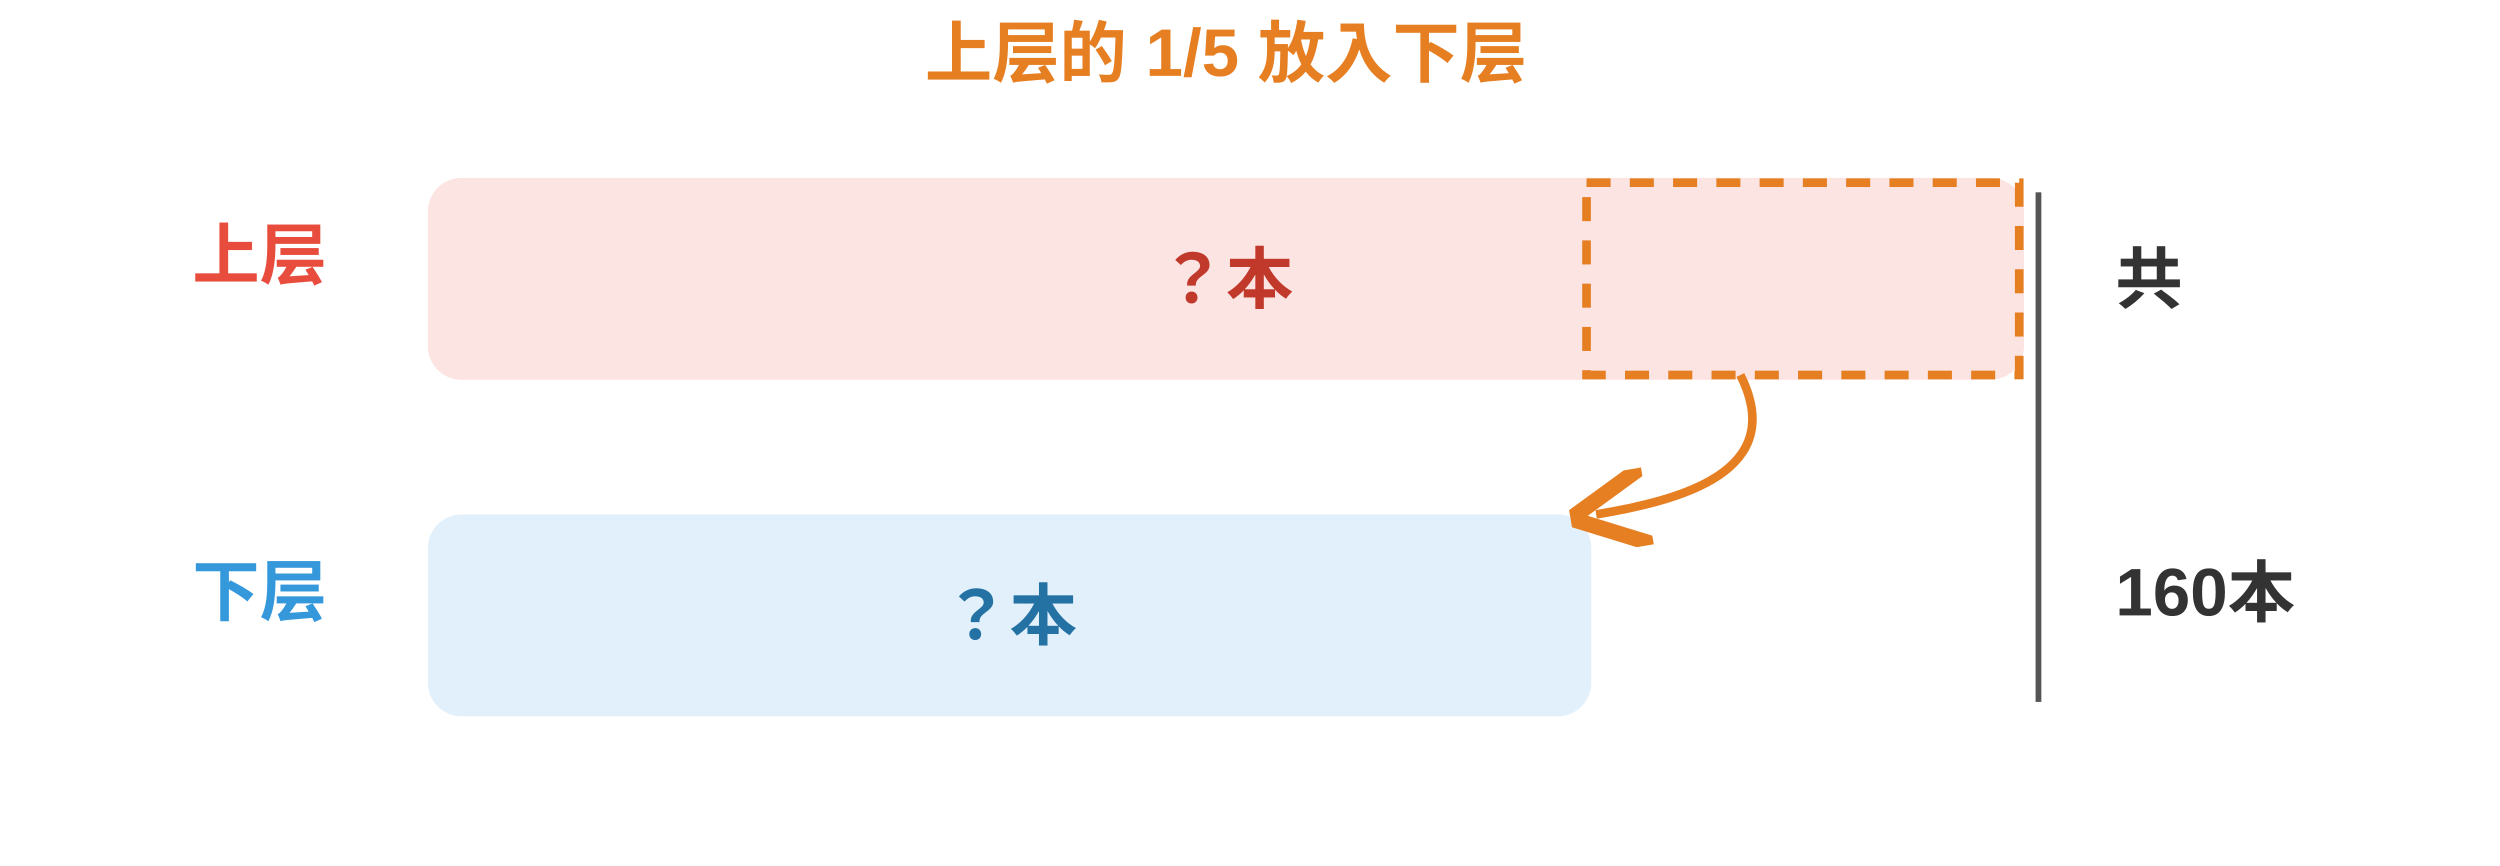
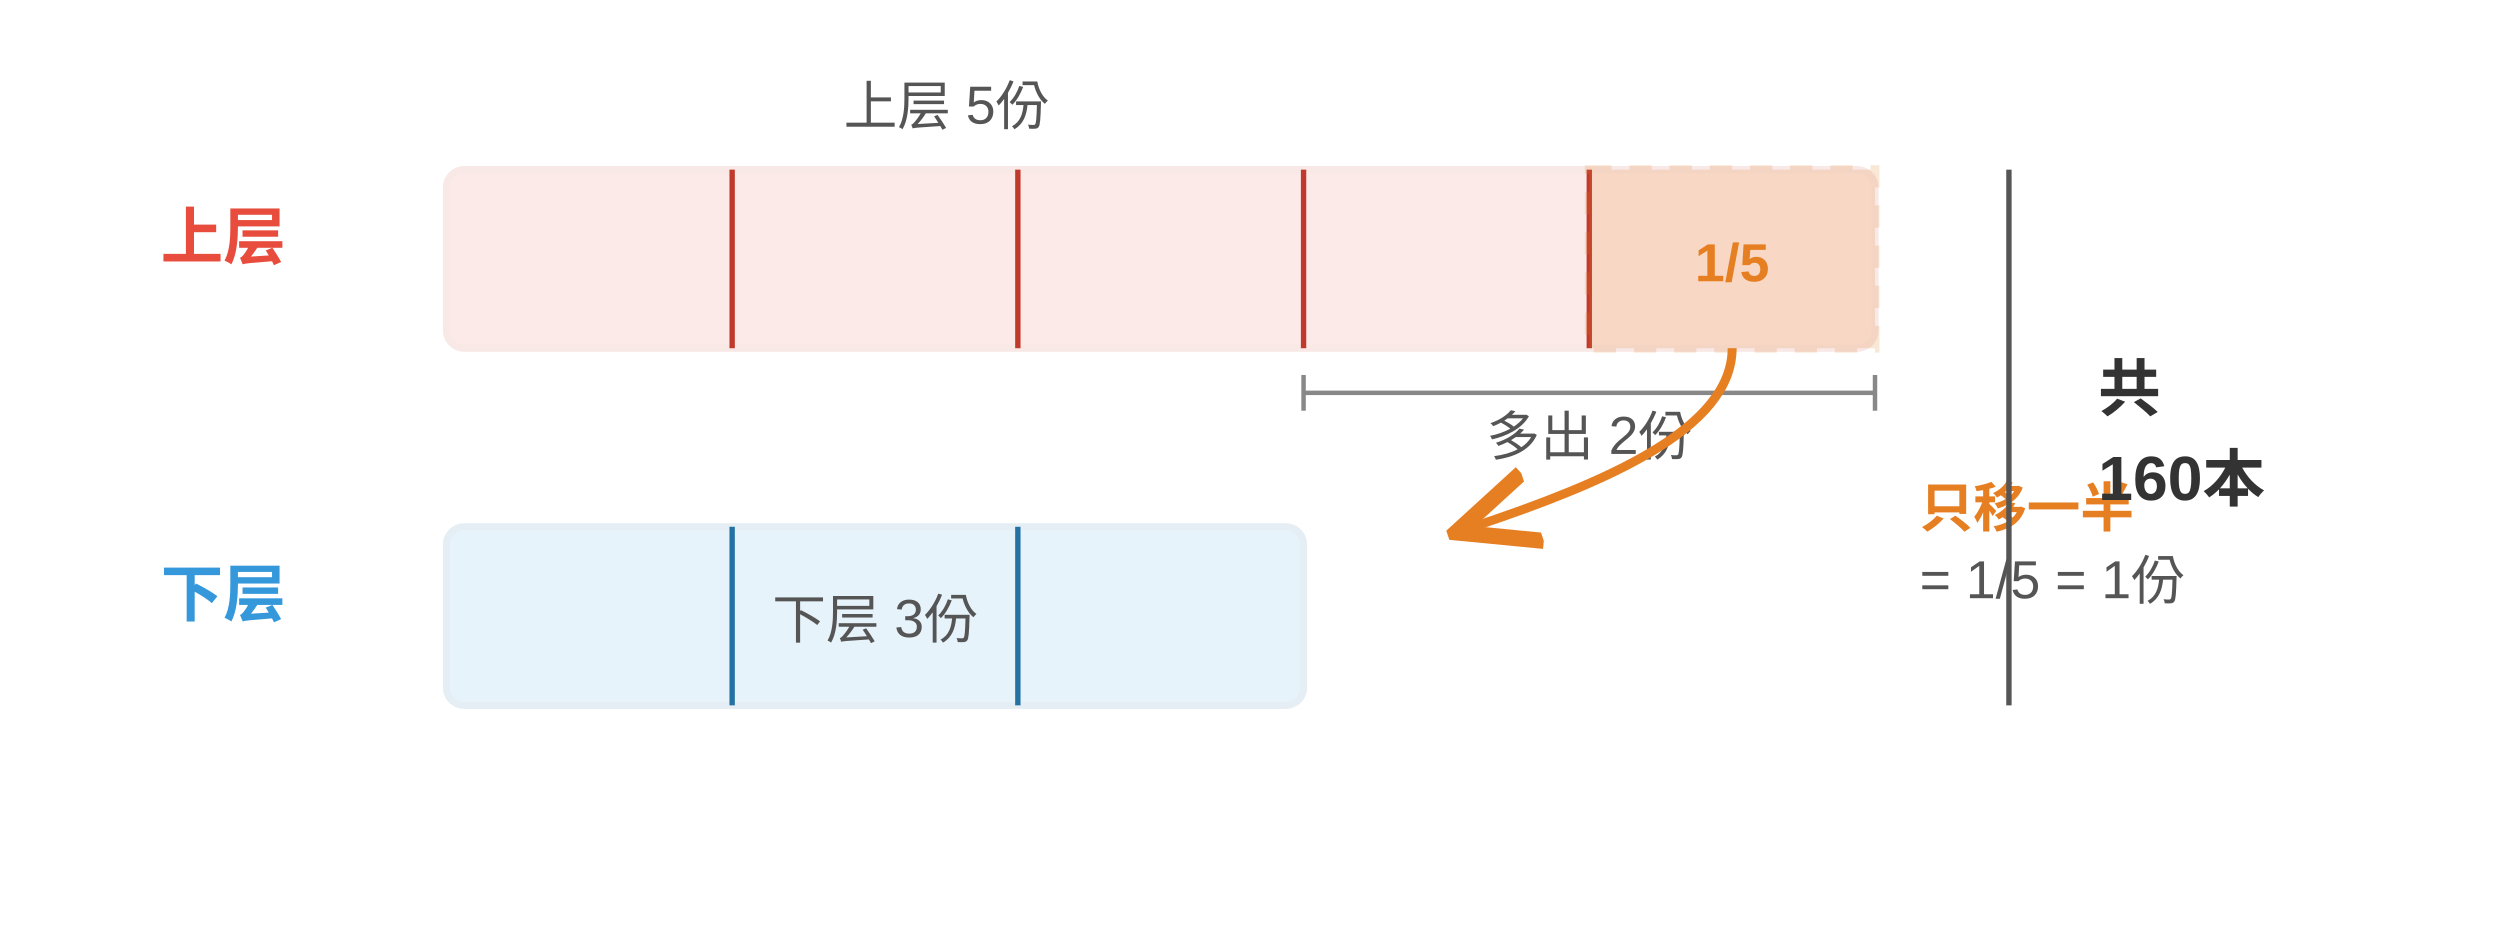
- <svg xmlns="http://www.w3.org/2000/svg" viewBox="0 0 520 180" width="520" height="180">
+ <svg xmlns="http://www.w3.org/2000/svg" viewBox="0 0 560 210" width="560" height="210">
  <style>
    text { font-family: "Microsoft YaHei", Arial, sans-serif; font-size: 14px; }
    .row { font-weight: bold; }
    .cnt { font-weight: bold; }
+     .cap { font-size: 12px; fill: #555; }
+     .hint { font-size: 12px; fill: #e67e22; font-weight: bold; }
  </style>
-   <text x="40" y="58" class="row" fill="#e74c3c">上层</text>
-   <rect x="90" y="38" width="330" height="40" rx="6" fill="#e74c3c" opacity="0.15" stroke="#e74c3c" stroke-width="2" />
-   <text x="255" y="63" text-anchor="middle" class="cnt" fill="#c0392b">？本</text>
-   <text x="40" y="128" class="row" fill="#3498db">下层</text>
-   <rect x="90" y="108" width="240" height="40" rx="6" fill="#3498db" opacity="0.15" stroke="#3498db" stroke-width="2" />
-   <text x="210" y="133" text-anchor="middle" class="cnt" fill="#2471a3">？本</text>
-   <text x="440" y="63" class="cnt" fill="#333">共</text>
-   <text x="440" y="128" class="cnt" fill="#333">160本</text>
-   <line x1="424" y1="40" x2="424" y2="146" stroke="#555" stroke-width="1.2" />
-   <path d="M 362 78 C 372 98, 350 104, 332 107" fill="none" stroke="#e67e22" stroke-width="1.8" marker-end="url(#arrDown)" />
+   <text x="36" y="58" class="row" fill="#e74c3c">上层</text>
+   <rect x="100" y="38" width="320" height="40" rx="4" fill="#e74c3c" opacity="0.12" stroke="#c0392b" stroke-width="1.6" />
+   <line x1="164" y1="38" x2="164" y2="78" stroke="#c0392b" stroke-width="1.2" />
+   <line x1="228" y1="38" x2="228" y2="78" stroke="#c0392b" stroke-width="1.2" />
+   <line x1="292" y1="38" x2="292" y2="78" stroke="#c0392b" stroke-width="1.2" />
+   <line x1="356" y1="38" x2="356" y2="78" stroke="#c0392b" stroke-width="1.2" />
+   <rect x="356" y="38" width="64" height="40" fill="#e67e22" opacity="0.18" stroke="#e67e22" stroke-width="2" stroke-dasharray="5,4" />
+   <text x="388" y="63" text-anchor="middle" class="hint">1/5</text>
+   <text x="212" y="28" text-anchor="middle" class="cap">上层 5份</text>
+   <text x="36" y="138" class="row" fill="#3498db">下层</text>
+   <rect x="100" y="118" width="192" height="40" rx="4" fill="#3498db" opacity="0.12" stroke="#2471a3" stroke-width="1.6" />
+   <line x1="164" y1="118" x2="164" y2="158" stroke="#2471a3" stroke-width="1.2" />
+   <line x1="228" y1="118" x2="228" y2="158" stroke="#2471a3" stroke-width="1.2" />
+   <text x="196" y="143" text-anchor="middle" class="cap" fill="#2471a3">下层 3份</text>
+   <line x1="292" y1="88" x2="420" y2="88" stroke="#888" stroke-width="1" />
+   <line x1="292" y1="84" x2="292" y2="92" stroke="#888" stroke-width="1" />
+   <line x1="420" y1="84" x2="420" y2="92" stroke="#888" stroke-width="1" />
+   <text x="356" y="102" text-anchor="middle" class="cap">多出 2份</text>
+   <path d="M 388 78 C 388 96, 360 108, 330 118" fill="none" stroke="#e67e22" stroke-width="2" marker-end="url(#arrDown)" />
  <defs>
-     <marker id="arrDown" markerWidth="9" markerHeight="9" refX="6" refY="4.5" orient="auto">
-       <path d="M0,0 L9,4.5 L0,9" fill="none" stroke="#e67e22" stroke-width="1.8" />
+     <marker id="arrDown" markerWidth="10" markerHeight="10" refX="7" refY="5" orient="auto">
+       <path d="M0,1 L9,5 L0,9" fill="none" stroke="#e67e22" stroke-width="1.8" />
    </marker>
  </defs>
-   <text x="255" y="16" text-anchor="middle" fill="#e67e22" font-weight="bold">上层的 1/5 放入下层</text>
-   <rect x="330" y="38" width="90" height="40" fill="none" stroke="#e67e22" stroke-width="1.8" stroke-dasharray="5,4" />
+   <text x="430" y="118" class="hint">只移一半</text>
+   <text x="430" y="134" class="cap">= 1/5 = 1份</text>
+   <line x1="450" y1="38" x2="450" y2="158" stroke="#555" stroke-width="1.2" />
+   <text x="470" y="92" class="cnt" fill="#333">共</text>
+   <text x="470" y="112" class="cnt" fill="#333">160本</text>
</svg>
